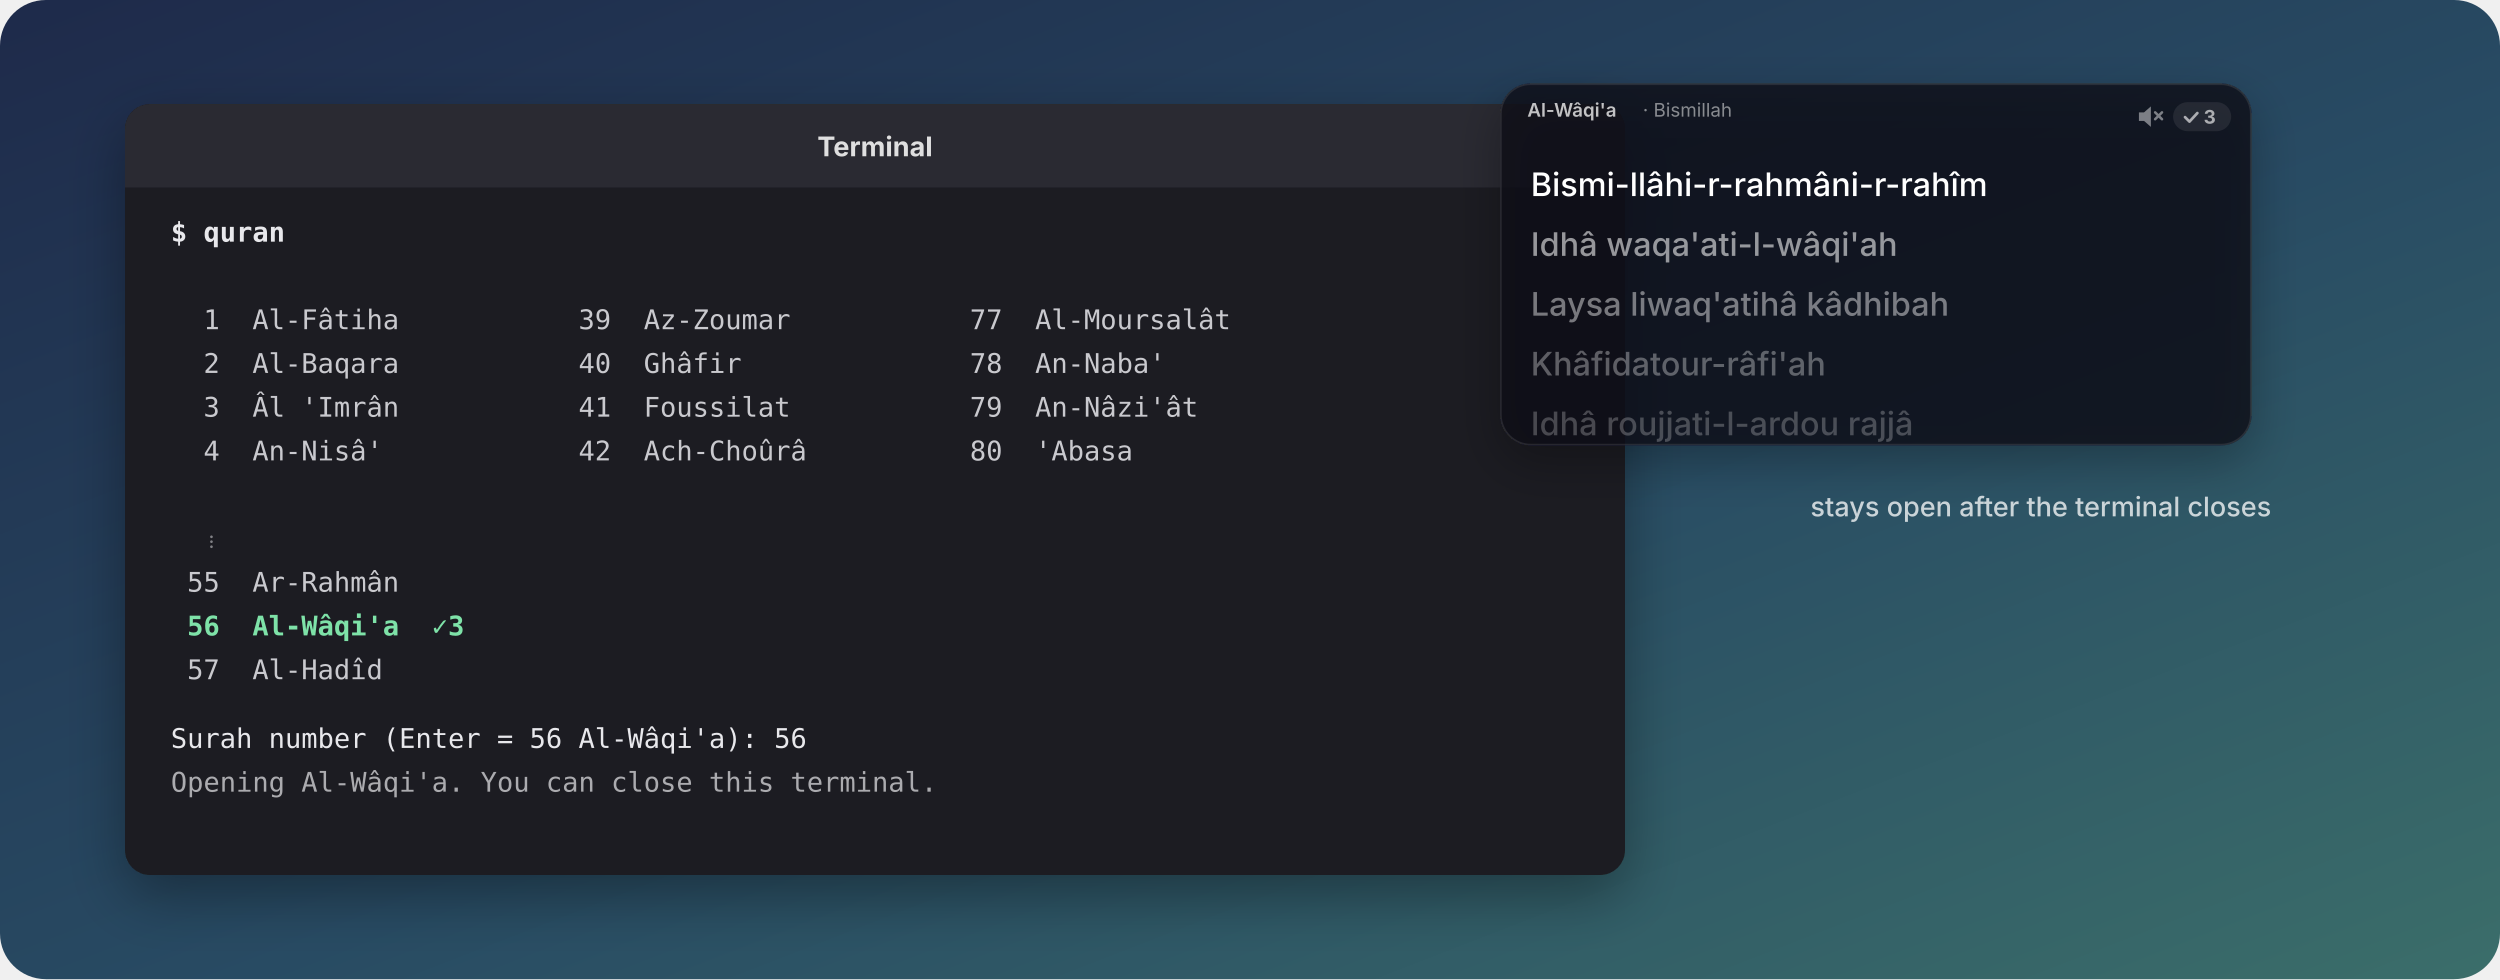
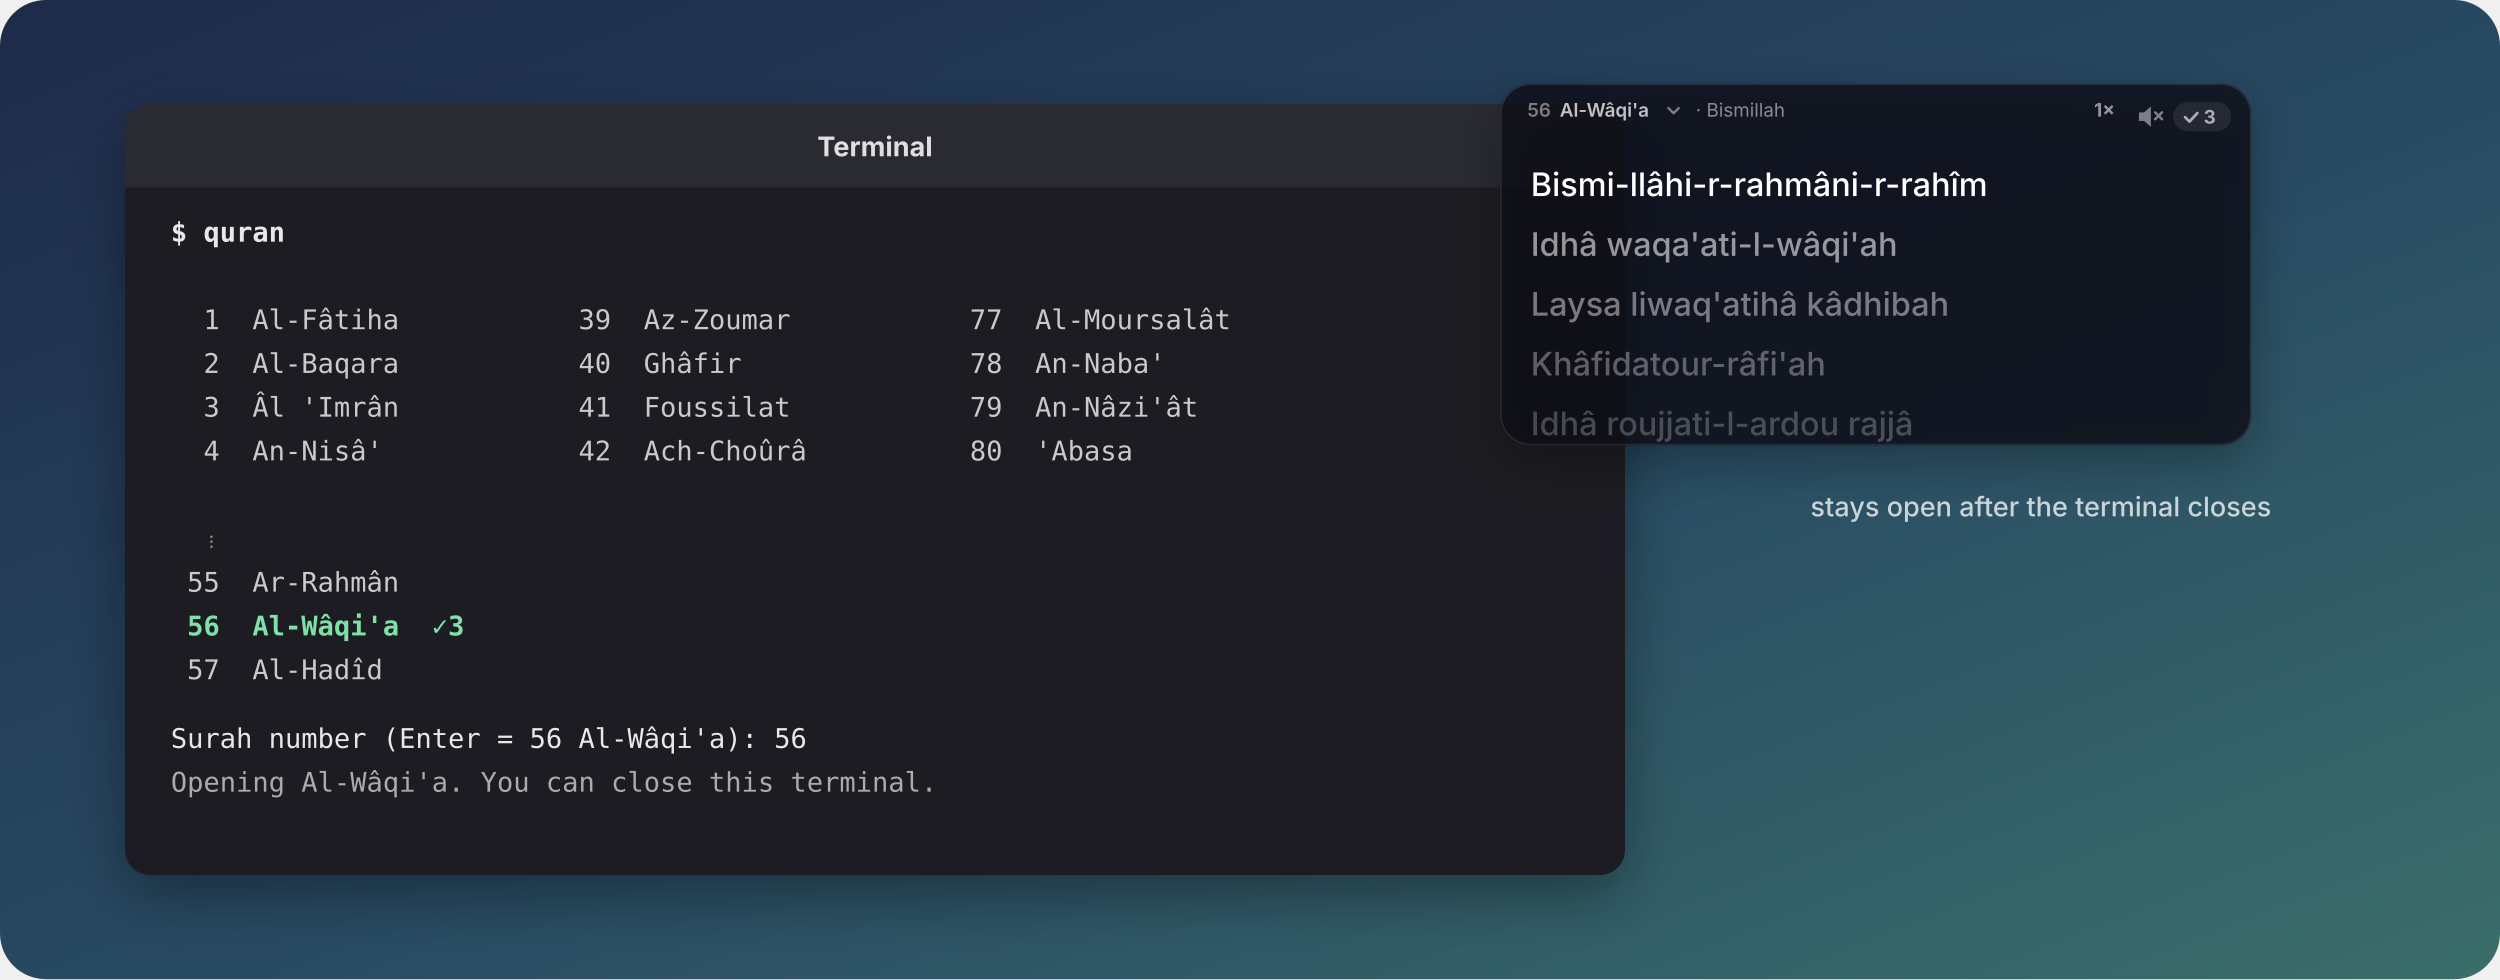
<svg xmlns="http://www.w3.org/2000/svg" width="1200" height="470" viewBox="0 0 1200 470" role="img" aria-label="The quran command lists the 114 surahs with their numbers; typing 56 opens Al-Wâqi'a in the corner, and the terminal can be closed.">
  <defs>
    <linearGradient id="wall" x1="0" y1="0" x2="1" y2="1">
      <stop offset="0" stop-color="#1e2a4a" />
      <stop offset="0.55" stop-color="#284b63" />
      <stop offset="1" stop-color="#3b6e6a" />
    </linearGradient>
    <radialGradient id="glow" cx="0.78" cy="0.18" r="0.6">
      <stop offset="0" stop-color="#f6d98b" stop-opacity="0.22" />
      <stop offset="1" stop-color="#f6d98b" stop-opacity="0" />
    </radialGradient>
    <linearGradient id="gold" x1="0" y1="0" x2="1" y2="1">
      <stop offset="0" stop-color="#f6d98b" />
      <stop offset="1" stop-color="#d9a441" />
    </linearGradient>
    <filter id="shadow" x="-20%" y="-20%" width="140%" height="160%">
      <feDropShadow dx="0" dy="10" stdDeviation="14" flood-color="#000" flood-opacity="0.35" />
    </filter>
    <filter id="blur" x="-5%" y="-20%" width="110%" height="140%">
      <feGaussianBlur stdDeviation="5" />
    </filter>
    <style>
    text { font-family: Inter, 'Adwaita Sans', Cantarell, 'Segoe UI', system-ui, sans-serif; }
    .mono { font-family: 'Adwaita Mono', 'JetBrains Mono', 'DejaVu Sans Mono', monospace; }
  </style>
  </defs>
  <rect width="1200" height="470" rx="22" fill="url(#wall)" />
  <g transform="translate(60,50)" filter="url(#shadow)">
    <rect width="720" height="370" rx="12" fill="#1d1d22" />
    <path d="M0 12a12 12 0 0 1 12-12h696a12 12 0 0 1 12 12v28H0z" fill="#2a2a30" />
    <text x="360.0" y="25" font-size="13" font-weight="700" fill="#fff" fill-opacity="0.85" text-anchor="middle">Terminal</text>
  </g>
  <text x="82" y="116" font-size="13" font-weight="700" fill="#e8e8ec" fill-opacity="1" text-anchor="start" class="mono" xml:space="preserve">$ quran</text>
  <text x="82" y="158" font-size="13" font-weight="400" fill="#e8e8ec" fill-opacity="0.85" text-anchor="start" class="mono" xml:space="preserve">  1  Al-Fâtiha           39  Az-Zoumar           77  Al-Moursalât    </text>
  <text x="82" y="179" font-size="13" font-weight="400" fill="#e8e8ec" fill-opacity="0.85" text-anchor="start" class="mono" xml:space="preserve">  2  Al-Baqara           40  Ghâfir              78  An-Naba'        </text>
  <text x="82" y="200" font-size="13" font-weight="400" fill="#e8e8ec" fill-opacity="0.85" text-anchor="start" class="mono" xml:space="preserve">  3  Âl 'Imrân           41  Foussilat           79  An-Nâzi'ât      </text>
  <text x="82" y="221" font-size="13" font-weight="400" fill="#e8e8ec" fill-opacity="0.85" text-anchor="start" class="mono" xml:space="preserve">  4  An-Nisâ'            42  Ach-Choûrâ          80  'Abasa          </text>
  <text x="82" y="263" font-size="13" font-weight="400" fill="#e8e8ec" fill-opacity="0.5" text-anchor="start" class="mono" xml:space="preserve">  ⋮</text>
  <text x="82" y="284" font-size="13" font-weight="400" fill="#e8e8ec" fill-opacity="0.85" text-anchor="start" class="mono" xml:space="preserve"> 55  Ar-Rahmân</text>
  <text x="82" y="305" font-size="13" font-weight="700" fill="#7ee2a8" fill-opacity="1" text-anchor="start" class="mono" xml:space="preserve"> 56  Al-Wâqi'a  ✓3</text>
  <text x="82" y="326" font-size="13" font-weight="400" fill="#e8e8ec" fill-opacity="0.85" text-anchor="start" class="mono" xml:space="preserve"> 57  Al-Hadîd</text>
  <text x="82" y="359" font-size="13" font-weight="400" fill="#e8e8ec" fill-opacity="1" text-anchor="start" class="mono" xml:space="preserve">Surah number (Enter = 56 Al-Wâqi'a): 56</text>
  <text x="82" y="380" font-size="13" font-weight="400" fill="#e8e8ec" fill-opacity="0.7" text-anchor="start" class="mono" xml:space="preserve">Opening Al-Wâqi'a. You can close this terminal.</text>
  <g transform="translate(720,40) scale(0.82)">
    <rect width="440" height="212" rx="18" fill="#101014" fill-opacity="0.80" filter="url(#shadow)" />
    <rect x="0.5" y="0.5" width="439" height="211" rx="17.5" fill="none" stroke="#fff" stroke-opacity="0.10" />
    <clipPath id="clip72040">
      <rect x="0" y="36" width="440" height="176" />
    </clipPath>
-     <text x="16" y="19.5" font-size="11" font-weight="600" fill="#fff" fill-opacity="0.74" text-anchor="start">Al-Wâqi'a</text>
-     <text x="83.6" y="19.5" font-size="11" font-weight="400" fill="#fff" fill-opacity="0.5" text-anchor="start">·  Bismillah</text>
+     <text x="16" y="19.5" font-size="11" font-weight="600" fill="#fff" fill-opacity="0.45" text-anchor="start">56</text>
+     <text x="35" y="19.5" font-size="11" font-weight="600" fill="#fff" fill-opacity="0.74" text-anchor="start">Al-Wâqi'a</text>
+     <path d="M98.6 14.5l3 3 3-3" fill="none" stroke="#fff" stroke-opacity="0.45" stroke-width="1.4" stroke-linecap="round" stroke-linejoin="round" />
+     <text x="114.6" y="19.5" font-size="11" font-weight="400" fill="#fff" fill-opacity="0.5" text-anchor="start">·  Bismillah</text>
+     <text x="360" y="19.5" font-size="11" font-weight="700" fill="#fff" fill-opacity="0.55" text-anchor="end">1×</text>
    <g transform="translate(374,12.5)" fill="#fff" fill-opacity="0.45" stroke="#fff" stroke-opacity="0.45">
      <path d="M0 4.5h3l4-3.5v12l-4-3.5H0z" stroke="none" />
      <path d="M9.5 4.5l4 4m0-4l-4 4" fill="none" stroke-width="1.5" stroke-linecap="round" />
    </g>
    <rect x="394" y="11" width="34" height="17" rx="8.5" fill="#ffffff" fill-opacity="0.08" />
    <path d="M401 19.8l2.6 2.6 4.6-5" fill="none" stroke="#ffffff" stroke-opacity="0.62" stroke-width="1.6" stroke-linecap="round" stroke-linejoin="round" />
    <text x="419" y="23.6" font-size="11" font-weight="700" fill="#ffffff" fill-opacity="0.62" text-anchor="end">3</text>
    <g clip-path="url(#clip72040)">
      <text x="18" y="66" font-size="19" font-weight="500" fill="#fff" fill-opacity="1" text-anchor="start">Bismi-llâhi-r-rahmâni-r-rahîm</text>
      <text x="18" y="101" font-size="19" font-weight="500" fill="#fff" fill-opacity="0.56" text-anchor="start">Idhâ waqa'ati-l-wâqi'ah</text>
      <text x="18" y="136" font-size="19" font-weight="500" fill="#fff" fill-opacity="0.44" text-anchor="start">Laysa liwaq'atihâ kâdhibah</text>
      <text x="18" y="171" font-size="19" font-weight="500" fill="#fff" fill-opacity="0.33" text-anchor="start">Khâfidatour-râfi'ah</text>
      <text x="18" y="206" font-size="19" font-weight="500" fill="#fff" fill-opacity="0.24" text-anchor="start">Idhâ roujjati-l-ardou rajjâ</text>
      <text x="18" y="241" font-size="19" font-weight="500" fill="#fff" fill-opacity="0.24" text-anchor="start">Waboussati-l-jibâlou bassâ</text>
    </g>
  </g>
  <text x="979.6" y="247.84" font-size="13" font-weight="500" fill="#fff" fill-opacity="0.75" text-anchor="middle">stays open after the terminal closes</text>
</svg>
